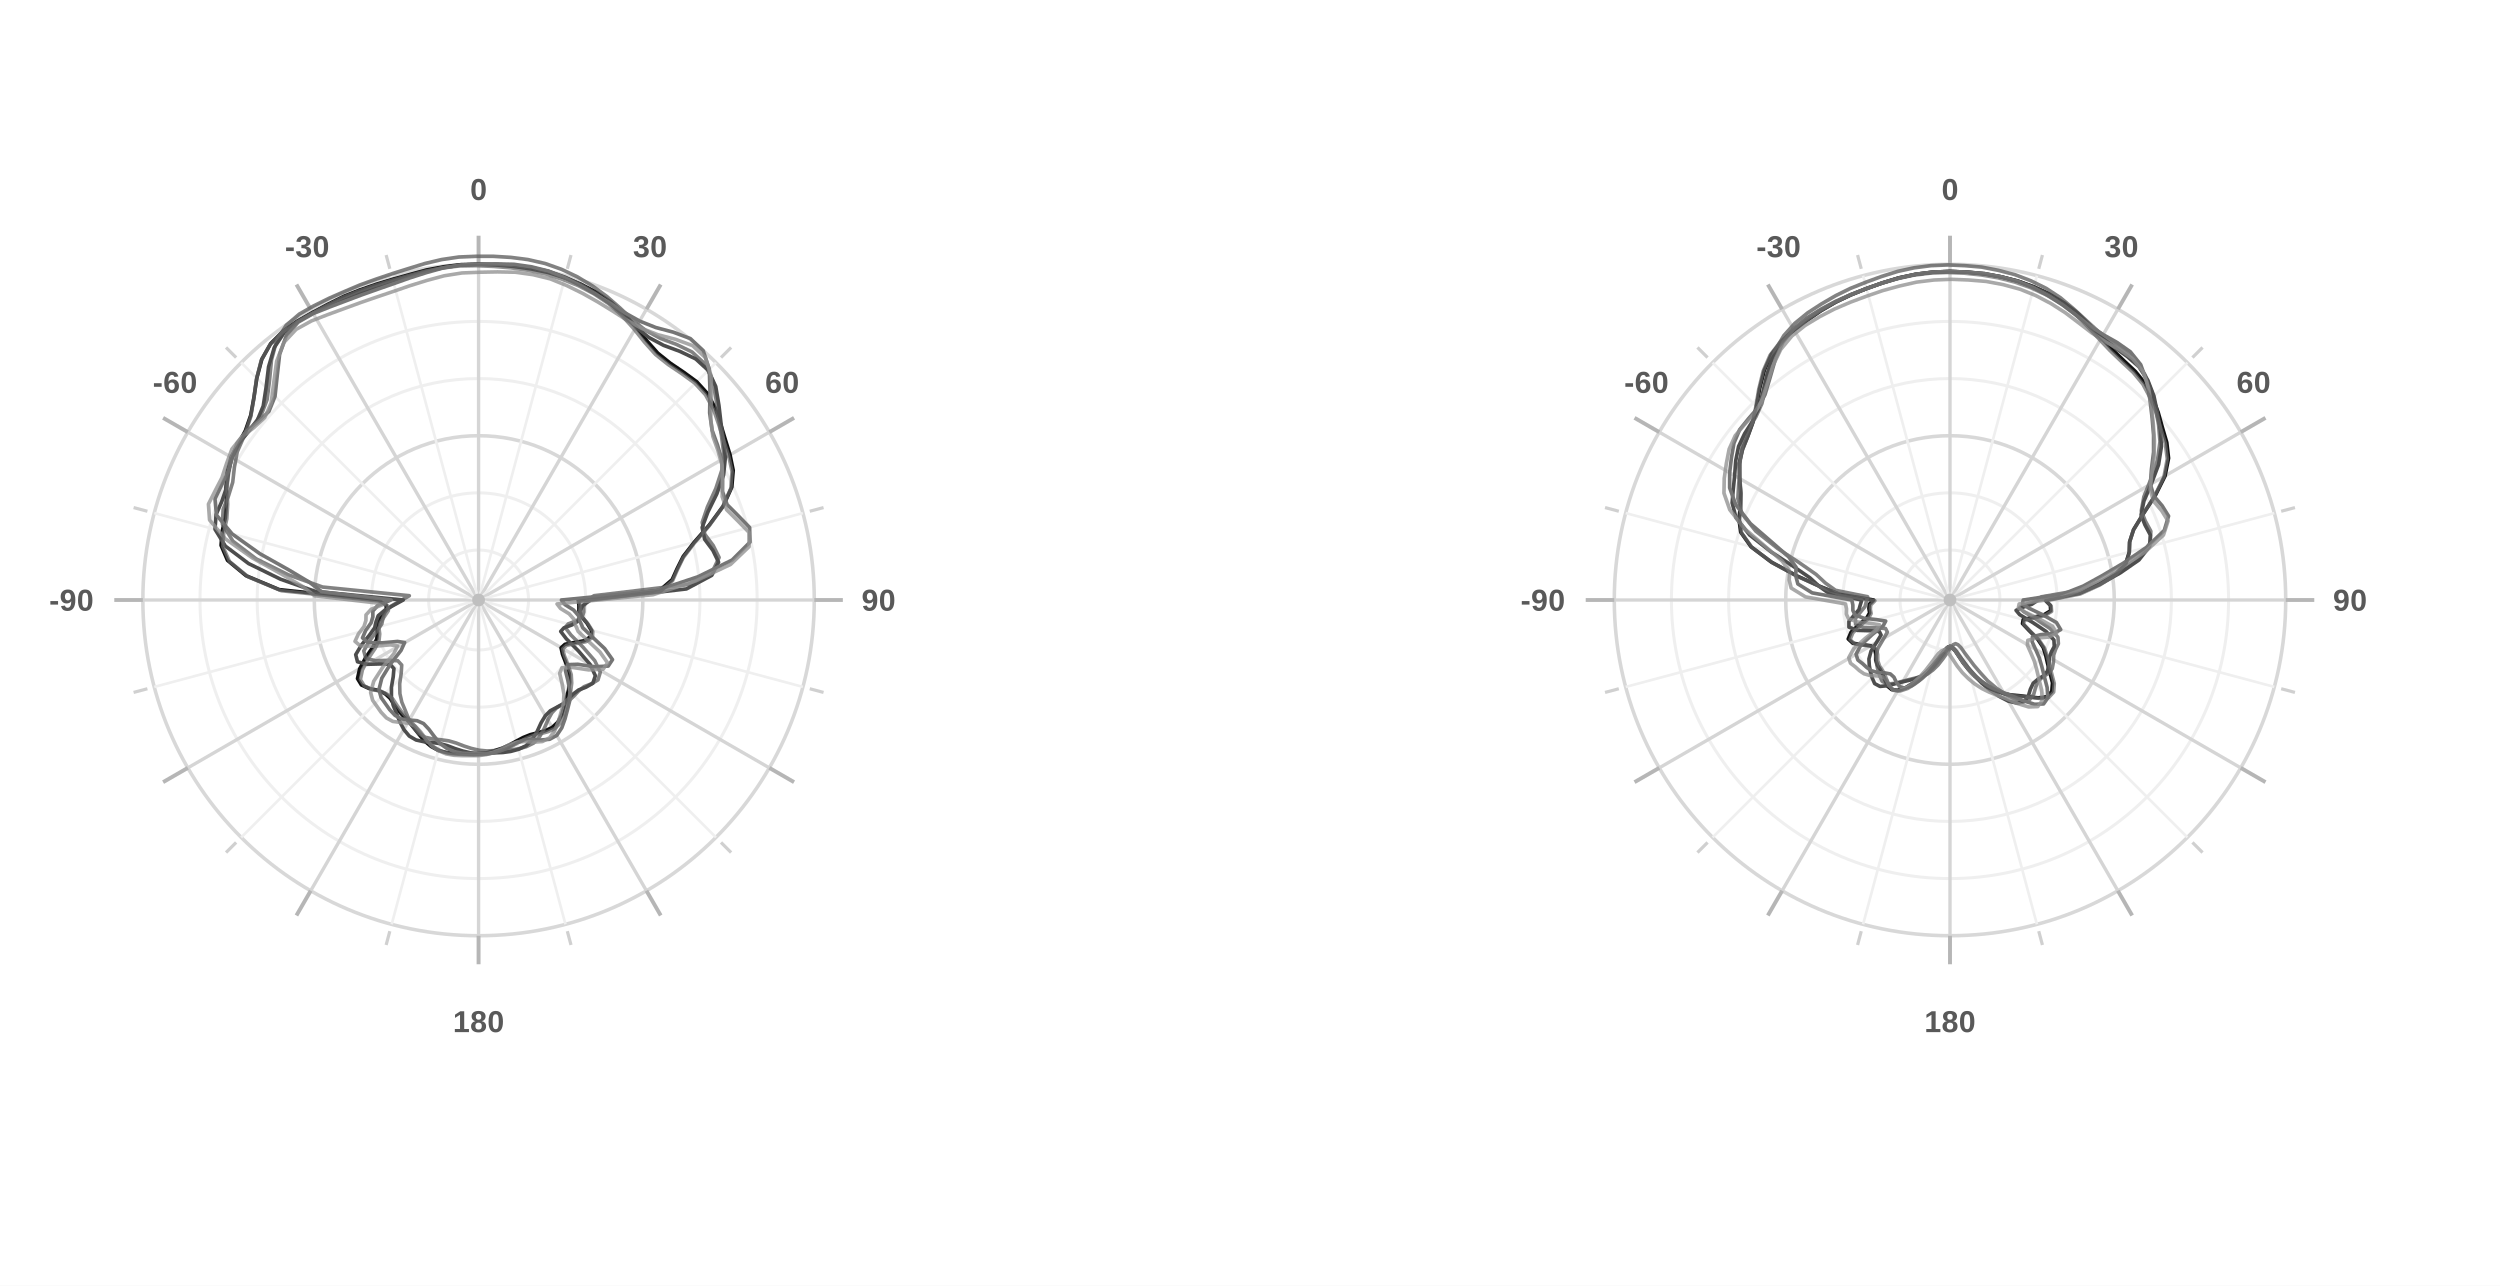
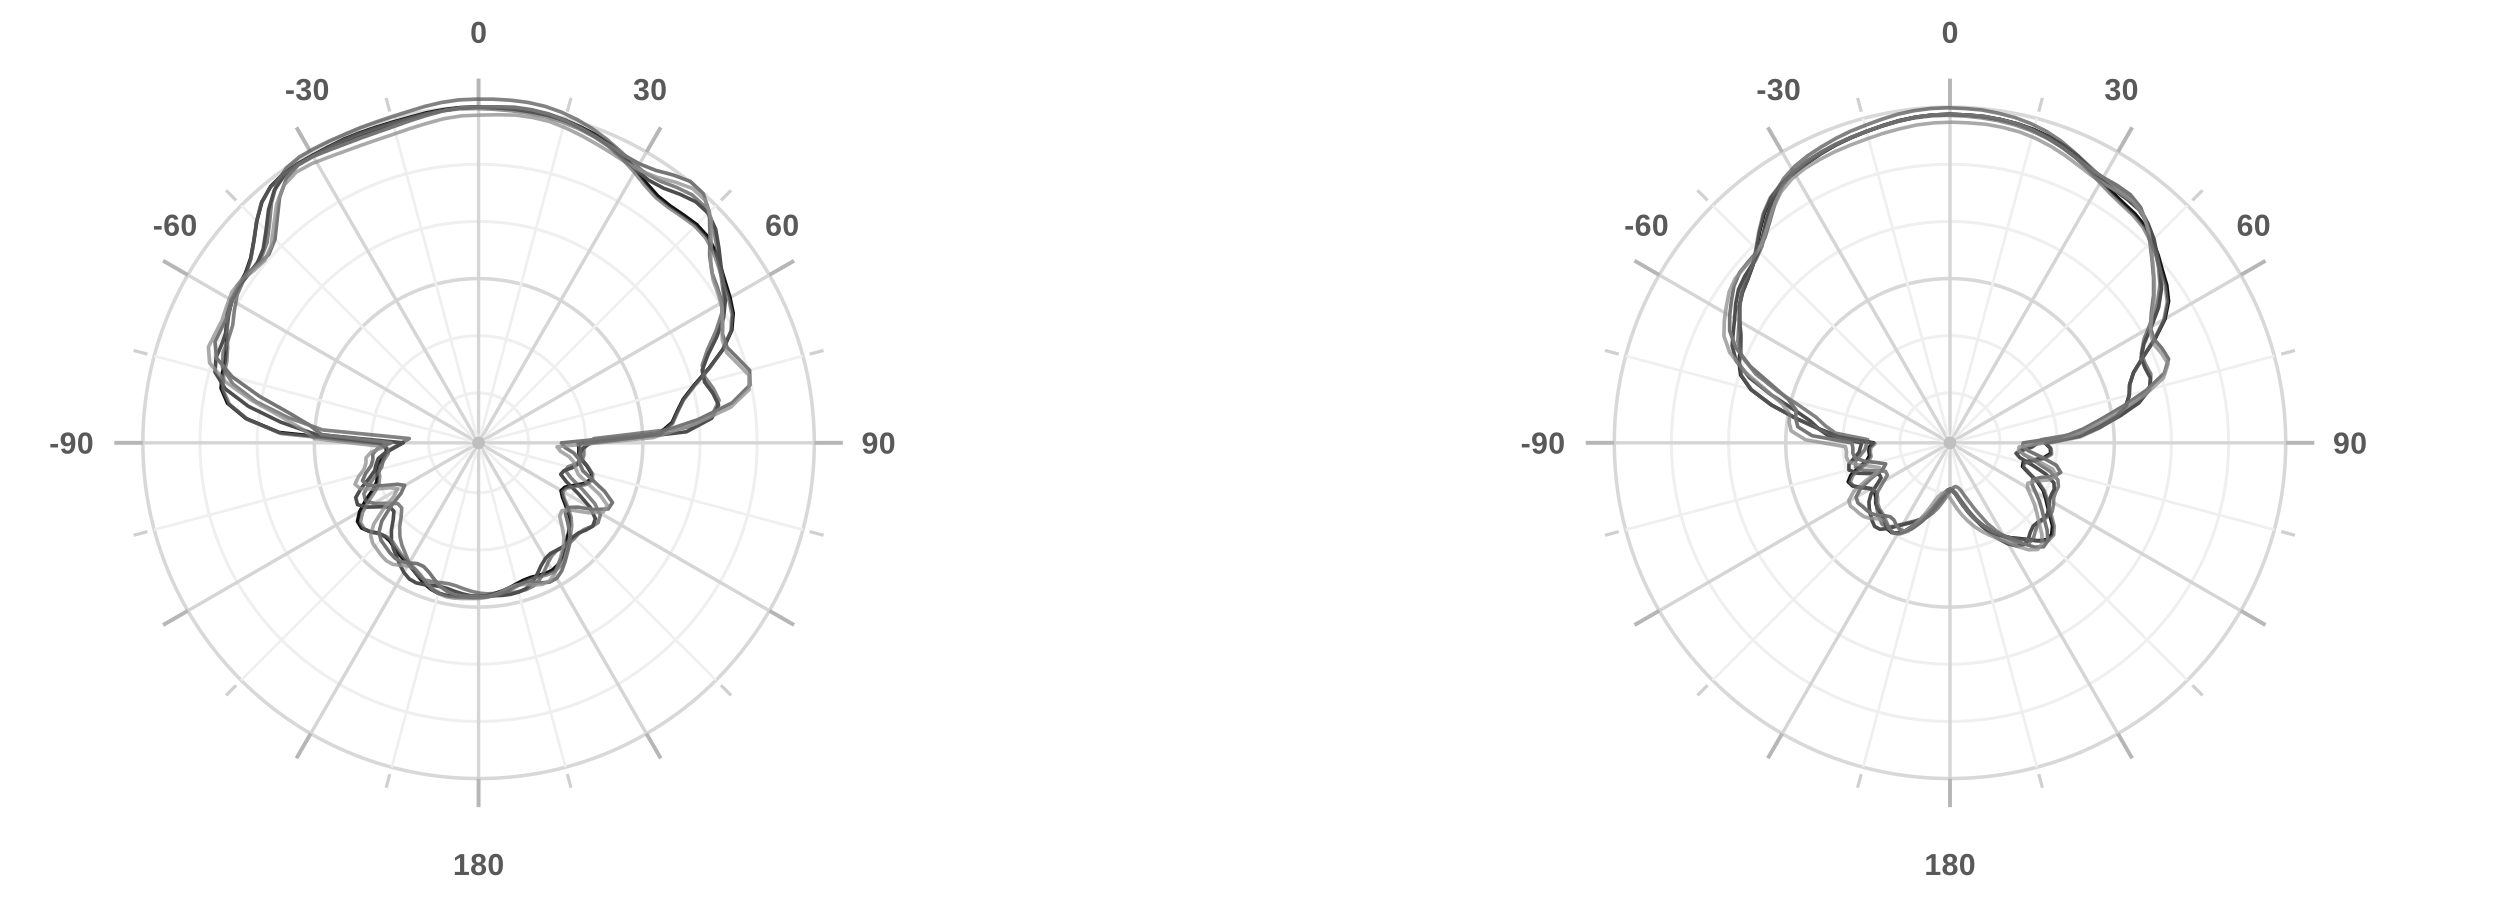
- <svg xmlns="http://www.w3.org/2000/svg" width="700" height="360" viewBox="140 0 700 360" role="img" aria-labelledby="title desc">
+ <svg xmlns="http://www.w3.org/2000/svg" width="700" height="256" viewBox="140 44 700 256" role="img" aria-labelledby="title desc">
  <defs>
    <style>
      .bg {
        fill: #ffffff;
      }

      .ring-major {
        fill: none;
        stroke: #d8d8d8;
        stroke-width: 1;
      }

      .ring-minor {
        fill: none;
        stroke: #efefef;
        stroke-width: 0.85;
      }

      .ray-major {
        fill: none;
        stroke: #d5d5d5;
        stroke-width: 0.95;
      }

      .ray-minor {
        fill: none;
        stroke: #efefef;
        stroke-width: 0.75;
      }

      .tick-major {
        fill: none;
        stroke: #b6b6b6;
        stroke-width: 1.1;
      }

      .tick-minor {
        fill: none;
        stroke: #d0d0d0;
        stroke-width: 0.9;
      }

      .trace-1,
      .trace-2,
      .trace-3,
      .trace-4,
      .trace-5,
      .trace-6 {
        fill: none;
        stroke-width: 1.02;
        stroke-linecap: round;
        stroke-linejoin: round;
      }

      .trace-1 {
        stroke: #111111;
      }

      .trace-2 {
        stroke: #4d4d4d;
      }

      .trace-3 {
        stroke: #757575;
      }

      .trace-4 {
        stroke: #5f5f5f;
        stroke-opacity: 0.78;
      }

      .trace-5 {
        stroke: #919191;
        stroke-opacity: 0.78;
      }

      .trace-6 {
        stroke: #6a6a6a;
        stroke-opacity: 0.72;
      }

      .angle-label {
        fill: #595959;
        font-family: Arial, Helvetica, sans-serif;
        font-size: 8.5px;
        font-weight: 600;
        letter-spacing: 0.01em;
      }

      .center-dot {
        fill: #bfbfbf;
      }
    </style>
    <g id="polar-frame">
      <circle r="94" class="ring-major" />
      <circle r="78" class="ring-minor" />
      <circle r="62" class="ring-minor" />
      <circle r="46" class="ring-major" />
      <circle r="30" class="ring-minor" />
      <circle r="14" class="ring-minor" />
      <line x1="0" y1="0" x2="0" y2="-94" class="ray-major" />
      <g id="ray15">
        <line x1="0" y1="0" x2="0" y2="-94" class="ray-minor" transform="rotate(15)" />
        <line x1="0" y1="0" x2="0" y2="-94" class="ray-major" transform="rotate(30)" />
        <line x1="0" y1="0" x2="0" y2="-94" class="ray-minor" transform="rotate(45)" />
        <line x1="0" y1="0" x2="0" y2="-94" class="ray-major" transform="rotate(60)" />
        <line x1="0" y1="0" x2="0" y2="-94" class="ray-minor" transform="rotate(75)" />
        <line x1="0" y1="0" x2="0" y2="-94" class="ray-major" transform="rotate(90)" />
        <line x1="0" y1="0" x2="0" y2="-94" class="ray-minor" transform="rotate(105)" />
        <line x1="0" y1="0" x2="0" y2="-94" class="ray-major" transform="rotate(120)" />
        <line x1="0" y1="0" x2="0" y2="-94" class="ray-minor" transform="rotate(135)" />
        <line x1="0" y1="0" x2="0" y2="-94" class="ray-major" transform="rotate(150)" />
        <line x1="0" y1="0" x2="0" y2="-94" class="ray-minor" transform="rotate(165)" />
        <line x1="0" y1="0" x2="0" y2="-94" class="ray-major" transform="rotate(180)" />
        <line x1="0" y1="0" x2="0" y2="-94" class="ray-minor" transform="rotate(195)" />
        <line x1="0" y1="0" x2="0" y2="-94" class="ray-major" transform="rotate(210)" />
        <line x1="0" y1="0" x2="0" y2="-94" class="ray-minor" transform="rotate(225)" />
        <line x1="0" y1="0" x2="0" y2="-94" class="ray-major" transform="rotate(240)" />
        <line x1="0" y1="0" x2="0" y2="-94" class="ray-minor" transform="rotate(255)" />
        <line x1="0" y1="0" x2="0" y2="-94" class="ray-major" transform="rotate(270)" />
        <line x1="0" y1="0" x2="0" y2="-94" class="ray-minor" transform="rotate(285)" />
        <line x1="0" y1="0" x2="0" y2="-94" class="ray-major" transform="rotate(300)" />
        <line x1="0" y1="0" x2="0" y2="-94" class="ray-minor" transform="rotate(315)" />
        <line x1="0" y1="0" x2="0" y2="-94" class="ray-major" transform="rotate(330)" />
        <line x1="0" y1="0" x2="0" y2="-94" class="ray-minor" transform="rotate(345)" />
      </g>
      <line x1="0" y1="-102" x2="0" y2="-94" class="tick-major" />
      <g id="major-ticks">
        <line x1="0" y1="-102" x2="0" y2="-94" class="tick-major" transform="rotate(30)" />
        <line x1="0" y1="-102" x2="0" y2="-94" class="tick-major" transform="rotate(60)" />
        <line x1="0" y1="-102" x2="0" y2="-94" class="tick-major" transform="rotate(90)" />
        <line x1="0" y1="-102" x2="0" y2="-94" class="tick-major" transform="rotate(120)" />
        <line x1="0" y1="-102" x2="0" y2="-94" class="tick-major" transform="rotate(150)" />
        <line x1="0" y1="-102" x2="0" y2="-94" class="tick-major" transform="rotate(180)" />
        <line x1="0" y1="-102" x2="0" y2="-94" class="tick-major" transform="rotate(210)" />
        <line x1="0" y1="-102" x2="0" y2="-94" class="tick-major" transform="rotate(240)" />
        <line x1="0" y1="-102" x2="0" y2="-94" class="tick-major" transform="rotate(270)" />
        <line x1="0" y1="-102" x2="0" y2="-94" class="tick-major" transform="rotate(300)" />
        <line x1="0" y1="-102" x2="0" y2="-94" class="tick-major" transform="rotate(330)" />
      </g>
      <g id="minor-ticks">
        <line x1="0" y1="-100" x2="0" y2="-96" class="tick-minor" transform="rotate(15)" />
        <line x1="0" y1="-100" x2="0" y2="-96" class="tick-minor" transform="rotate(45)" />
        <line x1="0" y1="-100" x2="0" y2="-96" class="tick-minor" transform="rotate(75)" />
        <line x1="0" y1="-100" x2="0" y2="-96" class="tick-minor" transform="rotate(105)" />
        <line x1="0" y1="-100" x2="0" y2="-96" class="tick-minor" transform="rotate(135)" />
        <line x1="0" y1="-100" x2="0" y2="-96" class="tick-minor" transform="rotate(165)" />
        <line x1="0" y1="-100" x2="0" y2="-96" class="tick-minor" transform="rotate(195)" />
        <line x1="0" y1="-100" x2="0" y2="-96" class="tick-minor" transform="rotate(225)" />
        <line x1="0" y1="-100" x2="0" y2="-96" class="tick-minor" transform="rotate(255)" />
        <line x1="0" y1="-100" x2="0" y2="-96" class="tick-minor" transform="rotate(285)" />
        <line x1="0" y1="-100" x2="0" y2="-96" class="tick-minor" transform="rotate(315)" />
        <line x1="0" y1="-100" x2="0" y2="-96" class="tick-minor" transform="rotate(345)" />
      </g>
      <circle r="1.8" class="center-dot" />
    </g>
    <g id="angle-labels">
      <text x="0" y="-112" text-anchor="middle" class="angle-label">0</text>
      <text x="48" y="-96" text-anchor="middle" class="angle-label">30</text>
      <text x="85" y="-58" text-anchor="middle" class="angle-label">60</text>
      <text x="112" y="3" text-anchor="middle" class="angle-label">90</text>
      <text x="-48" y="-96" text-anchor="middle" class="angle-label">-30</text>
      <text x="-85" y="-58" text-anchor="middle" class="angle-label">-60</text>
      <text x="-114" y="3" text-anchor="middle" class="angle-label">-90</text>
      <text x="0" y="121" text-anchor="middle" class="angle-label">180</text>
    </g>
  </defs>
  <rect class="bg" x="140" y="0" width="700" height="360" />
  <g transform="translate(274 168)">
    <use href="#polar-frame" />
    <use href="#angle-labels" />
    <path d="M0.0,-94.0 L4.9,-93.8 L9.8,-93.4 L14.7,-92.7 L19.5,-91.7 L24.2,-90.2 L28.7,-88.4 L33.1,-86.1 L37.1,-83.4 L40.8,-80.1 L44.1,-76.4 L47.1,-72.6 L50.2,-69.1 L53.7,-66.3 L57.4,-63.8 L61.1,-61.1 L64.1,-57.8 L66.3,-53.7 L67.8,-49.2 L69.1,-44.9 L70.4,-40.7 L71.3,-36.3 L70.9,-31.6 L68.5,-26.3 L64.6,-21.0 L60.4,-16.2 L57.3,-12.2 L55.6,-8.8 L54.2,-5.7 L50.7,-2.7 L27.9,-0.0 L28.1,1.5 L28.1,3.0 L28.8,4.6 L30.3,6.4 L31.6,8.5 L31.5,10.2 L29.6,11.4 L26.8,11.9 L24.2,12.4 L23.1,13.4 L23.5,15.2 L24.5,17.8 L25.4,20.6 L25.5,23.0 L25.2,25.2 L24.6,27.3 L24.0,29.6 L23.3,32.1 L22.2,34.2 L20.6,35.7 L18.7,36.6 L16.5,37.2 L14.5,37.7 L12.5,38.5 L10.6,39.5 L8.6,40.6 L6.6,41.5 L4.4,42.2 L2.2,42.8 L0.0,43.0 L-2.3,43.1 L-4.5,43.0 L-6.8,42.9 L-9.1,42.7 L-11.3,42.1 L-13.3,41.0 L-15.1,39.5 L-16.7,37.6 L-18.2,35.7 L-19.6,34.0 L-21.1,32.5 L-22.5,30.9 L-23.7,29.2 L-24.8,27.5 L-26.2,26.2 L-28.1,25.3 L-30.6,24.8 L-32.8,23.8 L-33.9,22.0 L-33.3,19.3 L-31.6,16.1 L-29.6,13.2 L-28.5,10.9 L-28.3,9.2 L-28.5,7.6 L-28.1,6.0 L-26.9,4.3 L-25.8,2.7 L-25.9,1.4 L-28.1,0.0 L-55.8,-2.9 L-65.1,-6.8 L-70.3,-11.1 L-72.1,-15.3 L-71.8,-19.2 L-70.9,-23.0 L-70.6,-27.1 L-70.7,-31.5 L-70.4,-35.9 L-69.3,-40.0 L-67.3,-43.7 L-65.3,-47.4 L-63.8,-51.7 L-62.9,-56.7 L-62.1,-62.1 L-60.7,-67.4 L-58.2,-71.8 L-54.7,-75.3 L-50.7,-78.1 L-46.5,-80.5 L-42.2,-82.8 L-37.8,-85.0 L-33.3,-86.8 L-28.7,-88.4 L-24.1,-89.8 L-19.4,-91.1 L-14.6,-92.4 L-9.8,-93.3 L-4.9,-93.9 L-0.0,-94.0 Z" class="trace-1" />
    <path d="M0.0,-94.0 L4.9,-94.0 L9.9,-93.7 L14.7,-93.1 L19.6,-92.0 L24.2,-90.4 L28.7,-88.3 L32.9,-85.8 L36.9,-82.9 L40.6,-79.7 L44.1,-76.4 L47.7,-73.5 L51.8,-71.3 L56.4,-69.6 L60.8,-67.5 L64.3,-64.3 L66.4,-59.8 L67.3,-54.5 L67.9,-49.3 L68.6,-44.5 L69.1,-39.9 L68.6,-35.0 L66.7,-29.7 L64.2,-24.6 L62.6,-20.3 L63.3,-17.0 L65.6,-13.9 L67.2,-10.6 L65.3,-6.9 L58.2,-3.1 L31.4,-0.0 L29.2,1.5 L28.4,3.0 L28.4,4.5 L27.9,5.9 L26.1,7.0 L23.9,7.8 L23.0,8.8 L24.6,10.9 L27.9,14.2 L31.2,18.0 L32.7,21.2 L32.0,23.3 L30.1,24.4 L28.0,25.2 L26.4,26.4 L25.0,27.8 L23.6,29.1 L21.8,30.1 L20.1,31.0 L18.7,32.4 L17.5,34.4 L16.4,36.8 L15.0,39.1 L13.3,40.8 L11.2,41.8 L9.0,42.4 L6.8,42.7 L4.5,42.8 L2.2,42.9 L0.0,43.0 L-2.2,42.8 L-4.4,42.3 L-6.6,41.6 L-8.7,40.8 L-10.8,40.2 L-13.0,39.9 L-15.2,39.7 L-17.5,39.2 L-19.4,38.1 L-20.9,36.3 L-22.1,34.0 L-23.0,31.7 L-23.9,29.5 L-24.4,27.1 L-24.4,24.4 L-23.9,21.5 L-23.7,19.2 L-24.8,18.0 L-27.6,17.9 L-31.2,18.0 L-33.9,17.3 L-34.4,15.3 L-32.8,12.6 L-30.6,9.9 L-29.1,7.8 L-28.7,6.1 L-28.1,4.4 L-26.2,2.8 L-23.3,1.2 L-21.1,0.0 L-45.7,-2.4 L-55.4,-5.8 L-64.4,-10.2 L-70.9,-15.1 L-73.8,-19.8 L-73.5,-23.9 L-71.9,-27.6 L-70.6,-31.4 L-70.0,-35.7 L-69.1,-39.9 L-67.3,-43.7 L-64.6,-47.0 L-62.0,-50.2 L-60.3,-54.3 L-59.5,-59.5 L-58.8,-65.3 L-57.2,-70.7 L-54.4,-74.9 L-50.6,-78.0 L-46.4,-80.3 L-42.0,-82.4 L-37.5,-84.3 L-33.1,-86.1 L-28.5,-87.7 L-23.9,-89.2 L-19.3,-90.6 L-14.6,-92.0 L-9.8,-93.1 L-4.9,-93.8 L-0.0,-94.0 Z" class="trace-4" transform="translate(1.4 -1.2) scale(0.985 1.011) skewX(1.3)" />
    <path d="M0.0,-94.0 L4.9,-94.0 L9.9,-93.7 L14.7,-93.1 L19.6,-92.0 L24.2,-90.4 L28.7,-88.3 L32.9,-85.8 L36.9,-82.9 L40.6,-79.7 L44.1,-76.4 L47.7,-73.5 L51.8,-71.3 L56.4,-69.6 L60.8,-67.5 L64.3,-64.3 L66.4,-59.8 L67.3,-54.5 L67.9,-49.3 L68.6,-44.5 L69.1,-39.9 L68.6,-35.0 L66.7,-29.7 L64.2,-24.6 L62.6,-20.3 L63.3,-17.0 L65.6,-13.9 L67.2,-10.6 L65.3,-6.9 L58.2,-3.1 L31.4,-0.0 L29.2,1.5 L28.4,3.0 L28.4,4.5 L27.9,5.9 L26.1,7.0 L23.9,7.8 L23.0,8.8 L24.6,10.9 L27.9,14.2 L31.2,18.0 L32.7,21.2 L32.0,23.3 L30.1,24.4 L28.0,25.2 L26.4,26.4 L25.0,27.8 L23.6,29.1 L21.8,30.1 L20.1,31.0 L18.7,32.4 L17.5,34.4 L16.4,36.8 L15.0,39.1 L13.3,40.8 L11.2,41.8 L9.0,42.4 L6.8,42.7 L4.5,42.8 L2.2,42.9 L0.0,43.0 L-2.2,42.8 L-4.4,42.3 L-6.6,41.6 L-8.7,40.8 L-10.8,40.2 L-13.0,39.9 L-15.2,39.7 L-17.5,39.2 L-19.4,38.1 L-20.9,36.3 L-22.1,34.0 L-23.0,31.7 L-23.9,29.5 L-24.4,27.1 L-24.4,24.4 L-23.9,21.5 L-23.7,19.2 L-24.8,18.0 L-27.6,17.9 L-31.2,18.0 L-33.9,17.3 L-34.4,15.3 L-32.8,12.6 L-30.6,9.9 L-29.1,7.8 L-28.7,6.1 L-28.1,4.4 L-26.2,2.8 L-23.3,1.2 L-21.1,0.0 L-45.7,-2.4 L-55.4,-5.8 L-64.4,-10.2 L-70.9,-15.1 L-73.8,-19.8 L-73.5,-23.9 L-71.9,-27.6 L-70.6,-31.4 L-70.0,-35.7 L-69.1,-39.9 L-67.3,-43.7 L-64.6,-47.0 L-62.0,-50.2 L-60.3,-54.3 L-59.5,-59.5 L-58.8,-65.3 L-57.2,-70.7 L-54.4,-74.9 L-50.6,-78.0 L-46.4,-80.3 L-42.0,-82.4 L-37.5,-84.3 L-33.1,-86.1 L-28.5,-87.7 L-23.9,-89.2 L-19.3,-90.6 L-14.6,-92.0 L-9.8,-93.1 L-4.9,-93.8 L-0.0,-94.0 Z" class="trace-2" />
    <path d="M0.0,-94.0 L4.9,-94.1 L9.9,-94.0 L14.8,-93.3 L19.6,-92.1 L24.2,-90.2 L28.6,-88.0 L32.8,-85.6 L37.0,-83.0 L41.0,-80.4 L45.1,-78.1 L49.6,-76.3 L54.5,-75.0 L59.3,-73.2 L62.9,-69.8 L64.6,-64.6 L64.8,-58.3 L64.7,-52.4 L65.4,-47.5 L66.9,-43.4 L68.1,-39.3 L68.3,-34.8 L68.3,-30.4 L69.6,-26.7 L72.7,-23.6 L75.9,-20.3 L76.0,-16.2 L71.0,-11.2 L61.4,-6.5 L49.7,-2.6 L23.2,-0.0 L24.2,1.3 L26.6,2.8 L28.0,4.4 L28.4,6.0 L29.2,7.8 L31.8,10.3 L35.3,13.6 L37.5,16.7 L36.3,18.5 L32.3,18.7 L27.8,18.0 L24.9,18.1 L24.3,19.7 L25.0,22.5 L25.6,25.6 L25.5,28.3 L24.9,30.7 L24.2,33.3 L23.3,35.8 L21.9,37.9 L19.9,39.0 L17.4,39.2 L15.0,39.0 L12.7,39.2 L10.7,39.9 L8.7,41.0 L6.6,42.0 L4.5,42.7 L2.3,43.0 L0.0,43.0 L-2.3,43.0 L-4.5,42.9 L-6.7,42.5 L-8.8,41.6 L-10.8,40.2 L-12.4,38.2 L-13.9,36.2 L-15.4,34.6 L-17.2,33.8 L-19.4,33.6 L-21.6,33.3 L-23.4,32.3 L-24.9,30.7 L-26.1,29.0 L-27.3,27.3 L-27.9,25.1 L-27.1,21.9 L-24.6,17.8 L-21.7,14.1 L-20.7,11.9 L-22.7,11.6 L-27.0,12.0 L-31.0,11.9 L-32.5,10.6 L-31.6,8.5 L-30.1,6.4 L-29.6,4.7 L-29.6,3.1 L-28.2,1.5 L-24.5,0.0 L-43.9,-2.3 L-47.4,-5.0 L-53.1,-8.4 L-61.3,-13.0 L-69.0,-18.5 L-73.4,-23.8 L-73.8,-28.3 L-72.0,-32.1 L-70.2,-35.8 L-69.0,-39.8 L-67.6,-43.9 L-65.0,-47.3 L-61.7,-49.9 L-58.7,-52.8 L-57.0,-57.0 L-56.4,-62.6 L-55.7,-68.8 L-53.8,-74.1 L-50.5,-77.8 L-46.3,-80.2 L-41.8,-82.0 L-37.3,-83.7 L-32.8,-85.4 L-28.3,-87.0 L-23.7,-88.6 L-19.2,-90.2 L-14.5,-91.7 L-9.8,-93.0 L-4.9,-93.8 L-0.0,-94.0 Z" class="trace-3" />
    <path d="M0.0,-94.0 L4.9,-94.1 L9.9,-94.0 L14.8,-93.3 L19.6,-92.1 L24.2,-90.2 L28.6,-88.0 L32.8,-85.6 L37.0,-83.0 L41.0,-80.4 L45.1,-78.1 L49.6,-76.3 L54.5,-75.0 L59.3,-73.2 L62.9,-69.8 L64.6,-64.6 L64.8,-58.3 L64.7,-52.4 L65.4,-47.5 L66.9,-43.4 L68.1,-39.3 L68.3,-34.8 L68.3,-30.4 L69.6,-26.7 L72.7,-23.6 L75.9,-20.3 L76.0,-16.2 L71.0,-11.2 L61.4,-6.5 L49.7,-2.6 L23.2,-0.0 L24.2,1.3 L26.6,2.8 L28.0,4.4 L28.4,6.0 L29.2,7.8 L31.8,10.3 L35.3,13.6 L37.5,16.7 L36.3,18.5 L32.3,18.7 L27.8,18.0 L24.9,18.1 L24.3,19.7 L25.0,22.5 L25.6,25.6 L25.5,28.3 L24.9,30.7 L24.2,33.3 L23.3,35.8 L21.9,37.9 L19.9,39.0 L17.4,39.2 L15.0,39.0 L12.7,39.2 L10.7,39.9 L8.7,41.0 L6.6,42.0 L4.5,42.7 L2.3,43.0 L0.0,43.0 L-2.3,43.0 L-4.5,42.9 L-6.7,42.5 L-8.8,41.6 L-10.8,40.2 L-12.4,38.2 L-13.9,36.2 L-15.4,34.6 L-17.2,33.8 L-19.4,33.6 L-21.6,33.3 L-23.4,32.3 L-24.9,30.7 L-26.1,29.0 L-27.3,27.3 L-27.9,25.1 L-27.1,21.9 L-24.6,17.8 L-21.7,14.1 L-20.7,11.9 L-22.7,11.6 L-27.0,12.0 L-31.0,11.9 L-32.5,10.6 L-31.6,8.5 L-30.1,6.4 L-29.6,4.7 L-29.6,3.1 L-28.2,1.5 L-24.5,0.0 L-43.9,-2.3 L-47.4,-5.0 L-53.1,-8.4 L-61.3,-13.0 L-69.0,-18.5 L-73.4,-23.8 L-73.8,-28.3 L-72.0,-32.1 L-70.2,-35.8 L-69.0,-39.8 L-67.6,-43.9 L-65.0,-47.3 L-61.7,-49.9 L-58.7,-52.8 L-57.0,-57.0 L-56.4,-62.6 L-55.7,-68.8 L-53.8,-74.1 L-50.5,-77.8 L-46.3,-80.2 L-41.8,-82.0 L-37.3,-83.7 L-32.8,-85.4 L-28.3,-87.0 L-23.7,-88.6 L-19.2,-90.2 L-14.5,-91.7 L-9.8,-93.0 L-4.9,-93.8 L-0.0,-94.0 Z" class="trace-5" transform="translate(-1.5 1.1) scale(1.012 0.988) skewX(-1.1)" />
    <path d="M0.0,-94.0 L4.9,-93.8 L9.8,-93.4 L14.7,-92.7 L19.5,-91.7 L24.2,-90.2 L28.7,-88.4 L33.1,-86.1 L37.1,-83.4 L40.8,-80.1 L44.1,-76.4 L47.1,-72.6 L50.2,-69.1 L53.7,-66.3 L57.4,-63.8 L61.1,-61.1 L64.1,-57.8 L66.3,-53.7 L67.8,-49.2 L69.1,-44.9 L70.4,-40.7 L71.3,-36.3 L70.9,-31.6 L68.5,-26.3 L64.6,-21.0 L60.4,-16.2 L57.3,-12.2 L55.6,-8.8 L54.2,-5.7 L50.7,-2.7 L27.9,-0.0 L28.1,1.5 L28.1,3.0 L28.8,4.6 L30.3,6.4 L31.6,8.5 L31.5,10.2 L29.6,11.4 L26.8,11.9 L24.2,12.4 L23.1,13.4 L23.5,15.2 L24.5,17.8 L25.4,20.6 L25.5,23.0 L25.2,25.2 L24.6,27.3 L24.0,29.6 L23.3,32.1 L22.2,34.2 L20.6,35.7 L18.7,36.6 L16.5,37.2 L14.5,37.7 L12.5,38.5 L10.6,39.5 L8.6,40.6 L6.6,41.5 L4.4,42.2 L2.2,42.8 L0.0,43.0 L-2.3,43.1 L-4.5,43.0 L-6.8,42.9 L-9.1,42.7 L-11.3,42.1 L-13.3,41.0 L-15.1,39.5 L-16.7,37.6 L-18.2,35.7 L-19.6,34.0 L-21.1,32.5 L-22.5,30.9 L-23.7,29.2 L-24.8,27.5 L-26.2,26.2 L-28.1,25.3 L-30.6,24.8 L-32.8,23.8 L-33.9,22.0 L-33.3,19.3 L-31.6,16.1 L-29.6,13.2 L-28.5,10.9 L-28.3,9.2 L-28.5,7.6 L-28.1,6.0 L-26.9,4.3 L-25.8,2.7 L-25.9,1.4 L-28.1,0.0 L-55.8,-2.9 L-65.1,-6.8 L-70.3,-11.1 L-72.1,-15.3 L-71.8,-19.2 L-70.9,-23.0 L-70.6,-27.1 L-70.7,-31.5 L-70.4,-35.9 L-69.3,-40.0 L-67.3,-43.7 L-65.3,-47.4 L-63.8,-51.7 L-62.9,-56.7 L-62.1,-62.1 L-60.7,-67.4 L-58.2,-71.8 L-54.7,-75.3 L-50.7,-78.1 L-46.5,-80.5 L-42.2,-82.8 L-37.8,-85.0 L-33.3,-86.8 L-28.7,-88.4 L-24.1,-89.8 L-19.4,-91.1 L-14.6,-92.4 L-9.8,-93.3 L-4.9,-93.9 L-0.0,-94.0 Z" class="trace-6" transform="translate(0.4 0.3) scale(0.996 0.999) skewX(0.7)" />
  </g>
  <g transform="translate(686 168)">
    <use href="#polar-frame" />
    <use href="#angle-labels" />
    <path d="M0.0,-92.0 L4.8,-91.8 L9.6,-91.3 L14.3,-90.5 L19.0,-89.3 L23.5,-87.7 L27.8,-85.7 L32.0,-83.2 L35.8,-80.3 L39.2,-76.9 L42.4,-73.4 L45.5,-70.1 L48.7,-67.0 L51.9,-64.0 L54.6,-60.7 L56.7,-56.7 L58.3,-52.5 L59.5,-48.2 L60.7,-44.1 L61.2,-39.7 L60.2,-34.7 L57.5,-29.3 L54.1,-24.1 L51.4,-19.7 L50.3,-16.3 L50.2,-13.4 L49.3,-10.5 L46.5,-7.4 L41.8,-4.4 L36.3,-1.9 L26.6,-0.0 L28.1,1.5 L28.2,3.0 L26.2,4.2 L23.0,4.9 L20.5,5.5 L20.3,6.6 L22.1,8.5 L24.5,10.9 L26.1,13.3 L26.8,15.5 L27.3,17.7 L28.0,20.4 L28.7,23.2 L28.5,25.6 L27.1,27.1 L24.7,27.4 L22.0,27.1 L19.5,26.8 L17.2,26.6 L15.1,26.2 L13.0,25.5 L10.9,24.4 L8.8,23.0 L6.9,21.3 L5.2,19.5 L3.7,17.6 L2.5,15.8 L1.5,14.3 L0.7,13.4 L0.0,13.0 L-0.7,13.3 L-1.5,14.1 L-2.4,15.3 L-3.6,16.8 L-5.0,18.5 L-6.6,20.2 L-8.4,21.8 L-10.4,23.3 L-12.5,24.6 L-14.6,25.3 L-16.3,25.1 L-17.5,24.1 L-18.2,22.5 L-18.8,20.9 L-19.5,19.5 L-20.3,18.3 L-20.8,16.8 L-20.8,15.1 L-21.1,13.7 L-22.2,12.8 L-24.6,12.5 L-27.2,12.1 L-28.5,10.9 L-27.7,9.0 L-25.4,6.8 L-23.3,5.0 L-22.5,3.6 L-22.7,2.4 L-22.6,1.2 L-21.4,0.0 L-30.9,-1.6 L-36.4,-3.8 L-43.0,-6.8 L-50.0,-10.6 L-55.7,-14.9 L-58.6,-19.0 L-59.1,-22.7 L-58.7,-26.1 L-58.6,-29.9 L-58.9,-34.0 L-59.0,-38.3 L-58.1,-42.2 L-56.6,-45.9 L-55.2,-49.7 L-54.2,-54.2 L-53.3,-59.2 L-52.0,-64.3 L-50.0,-68.8 L-47.1,-72.5 L-43.6,-75.6 L-39.9,-78.4 L-36.1,-81.0 L-32.0,-83.4 L-27.8,-85.4 L-23.4,-87.2 L-18.9,-88.8 L-14.3,-90.2 L-9.6,-91.2 L-4.8,-91.8 L-0.0,-92.0 Z" class="trace-1" />
    <path d="M0.0,-92.0 L4.8,-91.8 L9.6,-91.4 L14.3,-90.5 L19.0,-89.3 L23.5,-87.6 L27.8,-85.5 L31.8,-82.9 L35.5,-79.8 L39.0,-76.6 L42.4,-73.5 L46.0,-70.8 L49.6,-68.2 L52.9,-65.3 L55.4,-61.5 L57.1,-57.1 L58.1,-52.3 L58.9,-47.7 L59.2,-43.0 L58.4,-37.9 L56.4,-32.6 L54.3,-27.7 L53.5,-23.8 L54.6,-21.0 L56.1,-18.2 L55.9,-15.0 L52.9,-11.2 L47.7,-7.6 L42.0,-4.4 L36.0,-1.9 L24.7,-0.0 L22.9,1.2 L20.2,2.1 L18.5,2.9 L19.5,4.1 L23.0,6.2 L26.9,8.8 L29.1,11.2 L29.2,13.0 L28.4,14.5 L27.8,16.1 L27.7,18.0 L27.3,19.9 L26.2,21.2 L24.6,22.2 L23.3,23.3 L22.5,25.0 L21.9,27.0 L20.7,28.5 L18.8,28.9 L16.3,28.3 L13.8,27.0 L11.3,25.3 L8.9,23.3 L6.9,21.1 L5.1,19.0 L3.6,17.0 L2.4,15.4 L1.5,14.1 L0.7,13.3 L0.0,13.0 L-0.7,13.3 L-1.5,14.2 L-2.5,15.6 L-3.7,17.2 L-5.1,18.9 L-6.6,20.3 L-8.2,21.4 L-9.9,22.1 L-11.5,22.5 L-13.2,22.9 L-15.2,23.4 L-17.5,24.0 L-19.6,24.2 L-21.1,23.4 L-21.8,21.8 L-22.3,20.0 L-22.6,18.3 L-22.7,16.5 L-22.1,14.3 L-20.6,11.9 L-19.3,9.8 L-19.8,8.8 L-22.4,8.6 L-26.0,8.5 L-28.3,7.6 L-28.3,6.0 L-26.8,4.2 L-25.5,2.7 L-25.1,1.3 L-24.7,0.0 L-33.8,-1.8 L-36.6,-3.8 L-39.2,-6.2 L-43.7,-9.3 L-50.0,-13.4 L-56.1,-18.2 L-59.9,-23.0 L-61.0,-27.2 L-60.7,-30.9 L-60.3,-34.8 L-60.0,-39.0 L-59.2,-43.0 L-57.5,-46.6 L-55.4,-49.9 L-53.6,-53.6 L-52.4,-58.2 L-51.2,-63.3 L-49.6,-68.2 L-47.0,-72.4 L-43.8,-75.8 L-40.1,-78.7 L-36.1,-81.2 L-32.0,-83.5 L-27.8,-85.5 L-23.4,-87.2 L-18.9,-88.8 L-14.3,-90.2 L-9.6,-91.2 L-4.8,-91.8 L-0.0,-92.0 Z" class="trace-4" transform="translate(1.3 -0.9) scale(0.986 1.01) skewX(1.2)" />
    <path d="M0.0,-92.0 L4.8,-91.8 L9.6,-91.4 L14.3,-90.5 L19.0,-89.3 L23.5,-87.6 L27.8,-85.5 L31.8,-82.9 L35.5,-79.8 L39.0,-76.6 L42.4,-73.5 L46.0,-70.8 L49.6,-68.2 L52.9,-65.3 L55.4,-61.5 L57.1,-57.1 L58.1,-52.3 L58.9,-47.7 L59.2,-43.0 L58.4,-37.9 L56.4,-32.6 L54.3,-27.7 L53.5,-23.8 L54.6,-21.0 L56.1,-18.2 L55.9,-15.0 L52.9,-11.2 L47.7,-7.6 L42.0,-4.4 L36.0,-1.9 L24.7,-0.0 L22.9,1.2 L20.2,2.1 L18.5,2.9 L19.5,4.1 L23.0,6.2 L26.9,8.8 L29.1,11.2 L29.2,13.0 L28.4,14.5 L27.8,16.1 L27.7,18.0 L27.3,19.9 L26.2,21.2 L24.6,22.2 L23.3,23.3 L22.5,25.0 L21.9,27.0 L20.7,28.5 L18.8,28.9 L16.3,28.3 L13.8,27.0 L11.3,25.3 L8.9,23.3 L6.9,21.1 L5.1,19.0 L3.6,17.0 L2.4,15.4 L1.5,14.1 L0.7,13.3 L0.0,13.0 L-0.7,13.3 L-1.5,14.2 L-2.5,15.6 L-3.7,17.2 L-5.1,18.9 L-6.6,20.3 L-8.2,21.4 L-9.9,22.1 L-11.5,22.5 L-13.2,22.9 L-15.2,23.4 L-17.5,24.0 L-19.6,24.2 L-21.1,23.4 L-21.8,21.8 L-22.3,20.0 L-22.6,18.3 L-22.7,16.5 L-22.1,14.3 L-20.6,11.9 L-19.3,9.8 L-19.8,8.8 L-22.4,8.6 L-26.0,8.5 L-28.3,7.6 L-28.3,6.0 L-26.8,4.2 L-25.5,2.7 L-25.1,1.3 L-24.7,0.0 L-33.8,-1.8 L-36.6,-3.8 L-39.2,-6.2 L-43.7,-9.3 L-50.0,-13.4 L-56.1,-18.2 L-59.9,-23.0 L-61.0,-27.2 L-60.7,-30.9 L-60.3,-34.8 L-60.0,-39.0 L-59.2,-43.0 L-57.5,-46.6 L-55.4,-49.9 L-53.6,-53.6 L-52.4,-58.2 L-51.2,-63.3 L-49.6,-68.2 L-47.0,-72.4 L-43.8,-75.8 L-40.1,-78.7 L-36.1,-81.2 L-32.0,-83.5 L-27.8,-85.5 L-23.4,-87.2 L-18.9,-88.8 L-14.3,-90.2 L-9.6,-91.2 L-4.8,-91.8 L-0.0,-92.0 Z" class="trace-2" />
    <path d="M0.0,-92.0 L4.8,-91.8 L9.6,-91.4 L14.3,-90.5 L19.0,-89.2 L23.4,-87.4 L27.7,-85.1 L31.7,-82.5 L35.5,-79.6 L39.1,-76.8 L42.9,-74.3 L46.8,-72.1 L50.5,-69.5 L53.4,-65.9 L55.1,-61.2 L56.0,-56.0 L56.6,-50.9 L57.0,-46.2 L57.0,-41.4 L56.4,-36.6 L56.1,-32.4 L57.1,-29.1 L59.4,-26.4 L61.2,-23.5 L60.0,-19.5 L55.1,-14.8 L48.5,-10.3 L42.4,-6.7 L37.3,-3.9 L31.7,-1.7 L20.5,-0.0 L20.3,1.1 L22.1,2.3 L25.9,4.1 L29.8,6.3 L31.0,8.3 L28.9,9.4 L25.4,9.7 L23.1,10.3 L23.0,11.7 L24.0,13.9 L25.0,16.2 L25.7,18.6 L26.4,21.4 L27.2,24.5 L27.4,27.4 L26.2,29.1 L23.7,29.2 L20.5,28.2 L17.5,26.9 L14.9,25.9 L12.7,25.0 L10.7,24.0 L8.7,22.7 L6.9,21.2 L5.2,19.5 L3.7,17.6 L2.5,15.8 L1.5,14.3 L0.7,13.3 L0.0,13.0 L-0.7,13.3 L-1.5,14.0 L-2.4,15.2 L-3.6,16.9 L-5.0,18.8 L-6.7,20.8 L-8.7,22.6 L-10.7,24.0 L-12.6,24.7 L-14.0,24.3 L-15.0,23.1 L-15.7,21.6 L-16.7,20.7 L-18.3,20.4 L-20.3,20.3 L-22.0,19.8 L-23.3,18.9 L-24.5,17.8 L-25.8,16.8 L-26.3,15.2 L-25.0,12.7 L-21.8,9.7 L-18.7,7.2 L-18.0,5.9 L-20.5,5.5 L-24.1,5.1 L-26.6,4.2 L-27.2,2.9 L-27.2,1.4 L-27.5,0.0 L-38.6,-2.0 L-42.6,-4.5 L-43.2,-6.8 L-43.1,-9.2 L-45.2,-12.1 L-50.0,-16.3 L-55.9,-21.4 L-60.0,-26.7 L-61.7,-31.4 L-61.7,-35.6 L-61.2,-39.8 L-60.5,-43.9 L-58.9,-47.7 L-56.4,-50.8 L-53.8,-53.8 L-51.8,-57.5 L-50.4,-62.2 L-48.9,-67.4 L-46.8,-72.1 L-43.8,-75.9 L-40.2,-78.9 L-36.2,-81.4 L-32.1,-83.6 L-27.8,-85.5 L-23.4,-87.2 L-18.9,-88.8 L-14.3,-90.1 L-9.6,-91.2 L-4.8,-91.8 L-0.0,-92.0 Z" class="trace-3" />
    <path d="M0.0,-92.0 L4.8,-91.8 L9.6,-91.4 L14.3,-90.5 L19.0,-89.2 L23.4,-87.4 L27.7,-85.1 L31.7,-82.5 L35.5,-79.6 L39.1,-76.8 L42.9,-74.3 L46.8,-72.1 L50.5,-69.5 L53.4,-65.9 L55.1,-61.2 L56.0,-56.0 L56.6,-50.9 L57.0,-46.2 L57.0,-41.4 L56.4,-36.6 L56.1,-32.4 L57.1,-29.1 L59.4,-26.4 L61.2,-23.5 L60.0,-19.5 L55.1,-14.8 L48.5,-10.3 L42.4,-6.7 L37.3,-3.9 L31.7,-1.7 L20.5,-0.0 L20.3,1.1 L22.1,2.3 L25.9,4.1 L29.8,6.3 L31.0,8.3 L28.9,9.4 L25.4,9.7 L23.1,10.3 L23.0,11.7 L24.0,13.9 L25.0,16.2 L25.7,18.6 L26.4,21.4 L27.2,24.5 L27.4,27.4 L26.2,29.1 L23.7,29.2 L20.5,28.2 L17.5,26.9 L14.9,25.9 L12.7,25.0 L10.7,24.0 L8.7,22.7 L6.9,21.2 L5.2,19.5 L3.7,17.6 L2.5,15.8 L1.5,14.3 L0.7,13.3 L0.0,13.0 L-0.7,13.3 L-1.5,14.0 L-2.4,15.2 L-3.6,16.9 L-5.0,18.8 L-6.7,20.8 L-8.7,22.6 L-10.7,24.0 L-12.6,24.7 L-14.0,24.3 L-15.0,23.1 L-15.7,21.6 L-16.7,20.7 L-18.3,20.4 L-20.3,20.3 L-22.0,19.8 L-23.3,18.9 L-24.5,17.8 L-25.8,16.8 L-26.3,15.2 L-25.0,12.7 L-21.8,9.7 L-18.7,7.2 L-18.0,5.9 L-20.5,5.5 L-24.1,5.1 L-26.6,4.2 L-27.2,2.9 L-27.2,1.4 L-27.5,0.0 L-38.6,-2.0 L-42.6,-4.5 L-43.2,-6.8 L-43.1,-9.2 L-45.2,-12.1 L-50.0,-16.3 L-55.9,-21.4 L-60.0,-26.7 L-61.7,-31.4 L-61.7,-35.6 L-61.2,-39.8 L-60.5,-43.9 L-58.9,-47.7 L-56.4,-50.8 L-53.8,-53.8 L-51.8,-57.5 L-50.4,-62.2 L-48.9,-67.4 L-46.8,-72.1 L-43.8,-75.9 L-40.2,-78.9 L-36.2,-81.4 L-32.1,-83.6 L-27.8,-85.5 L-23.4,-87.2 L-18.9,-88.8 L-14.3,-90.1 L-9.6,-91.2 L-4.8,-91.8 L-0.0,-92.0 Z" class="trace-5" transform="translate(-1.4 1.1) scale(1.013 0.988) skewX(-1.1)" />
    <path d="M0.0,-92.0 L4.8,-91.8 L9.6,-91.3 L14.3,-90.5 L19.0,-89.3 L23.5,-87.7 L27.8,-85.7 L32.0,-83.2 L35.8,-80.3 L39.2,-76.9 L42.4,-73.4 L45.5,-70.1 L48.7,-67.0 L51.9,-64.0 L54.6,-60.7 L56.7,-56.7 L58.3,-52.5 L59.5,-48.2 L60.7,-44.1 L61.2,-39.7 L60.2,-34.7 L57.5,-29.3 L54.1,-24.1 L51.4,-19.7 L50.3,-16.3 L50.2,-13.4 L49.3,-10.5 L46.5,-7.4 L41.8,-4.4 L36.3,-1.9 L26.6,-0.0 L28.1,1.5 L28.2,3.0 L26.2,4.2 L23.0,4.9 L20.5,5.5 L20.3,6.6 L22.1,8.5 L24.5,10.9 L26.1,13.3 L26.8,15.5 L27.3,17.7 L28.0,20.4 L28.7,23.2 L28.5,25.6 L27.1,27.1 L24.7,27.4 L22.0,27.1 L19.5,26.8 L17.2,26.6 L15.1,26.2 L13.0,25.5 L10.9,24.4 L8.8,23.0 L6.9,21.3 L5.2,19.5 L3.7,17.6 L2.5,15.8 L1.5,14.3 L0.7,13.4 L0.0,13.0 L-0.7,13.3 L-1.5,14.1 L-2.4,15.3 L-3.6,16.8 L-5.0,18.5 L-6.6,20.2 L-8.4,21.8 L-10.4,23.3 L-12.5,24.6 L-14.6,25.3 L-16.3,25.1 L-17.5,24.1 L-18.2,22.5 L-18.8,20.9 L-19.5,19.5 L-20.3,18.3 L-20.8,16.8 L-20.8,15.1 L-21.1,13.7 L-22.2,12.8 L-24.6,12.5 L-27.2,12.1 L-28.5,10.9 L-27.7,9.0 L-25.4,6.8 L-23.3,5.0 L-22.5,3.6 L-22.7,2.4 L-22.6,1.2 L-21.4,0.0 L-30.9,-1.6 L-36.4,-3.8 L-43.0,-6.8 L-50.0,-10.6 L-55.7,-14.9 L-58.6,-19.0 L-59.1,-22.7 L-58.7,-26.1 L-58.6,-29.9 L-58.9,-34.0 L-59.0,-38.3 L-58.1,-42.2 L-56.6,-45.9 L-55.2,-49.7 L-54.2,-54.2 L-53.3,-59.2 L-52.0,-64.3 L-50.0,-68.8 L-47.1,-72.5 L-43.6,-75.6 L-39.9,-78.4 L-36.1,-81.0 L-32.0,-83.4 L-27.8,-85.4 L-23.4,-87.2 L-18.9,-88.8 L-14.3,-90.2 L-9.6,-91.2 L-4.8,-91.8 L-0.0,-92.0 Z" class="trace-6" transform="translate(0.3 0.2) scale(0.997 0.999) skewX(0.7)" />
  </g>
</svg>
